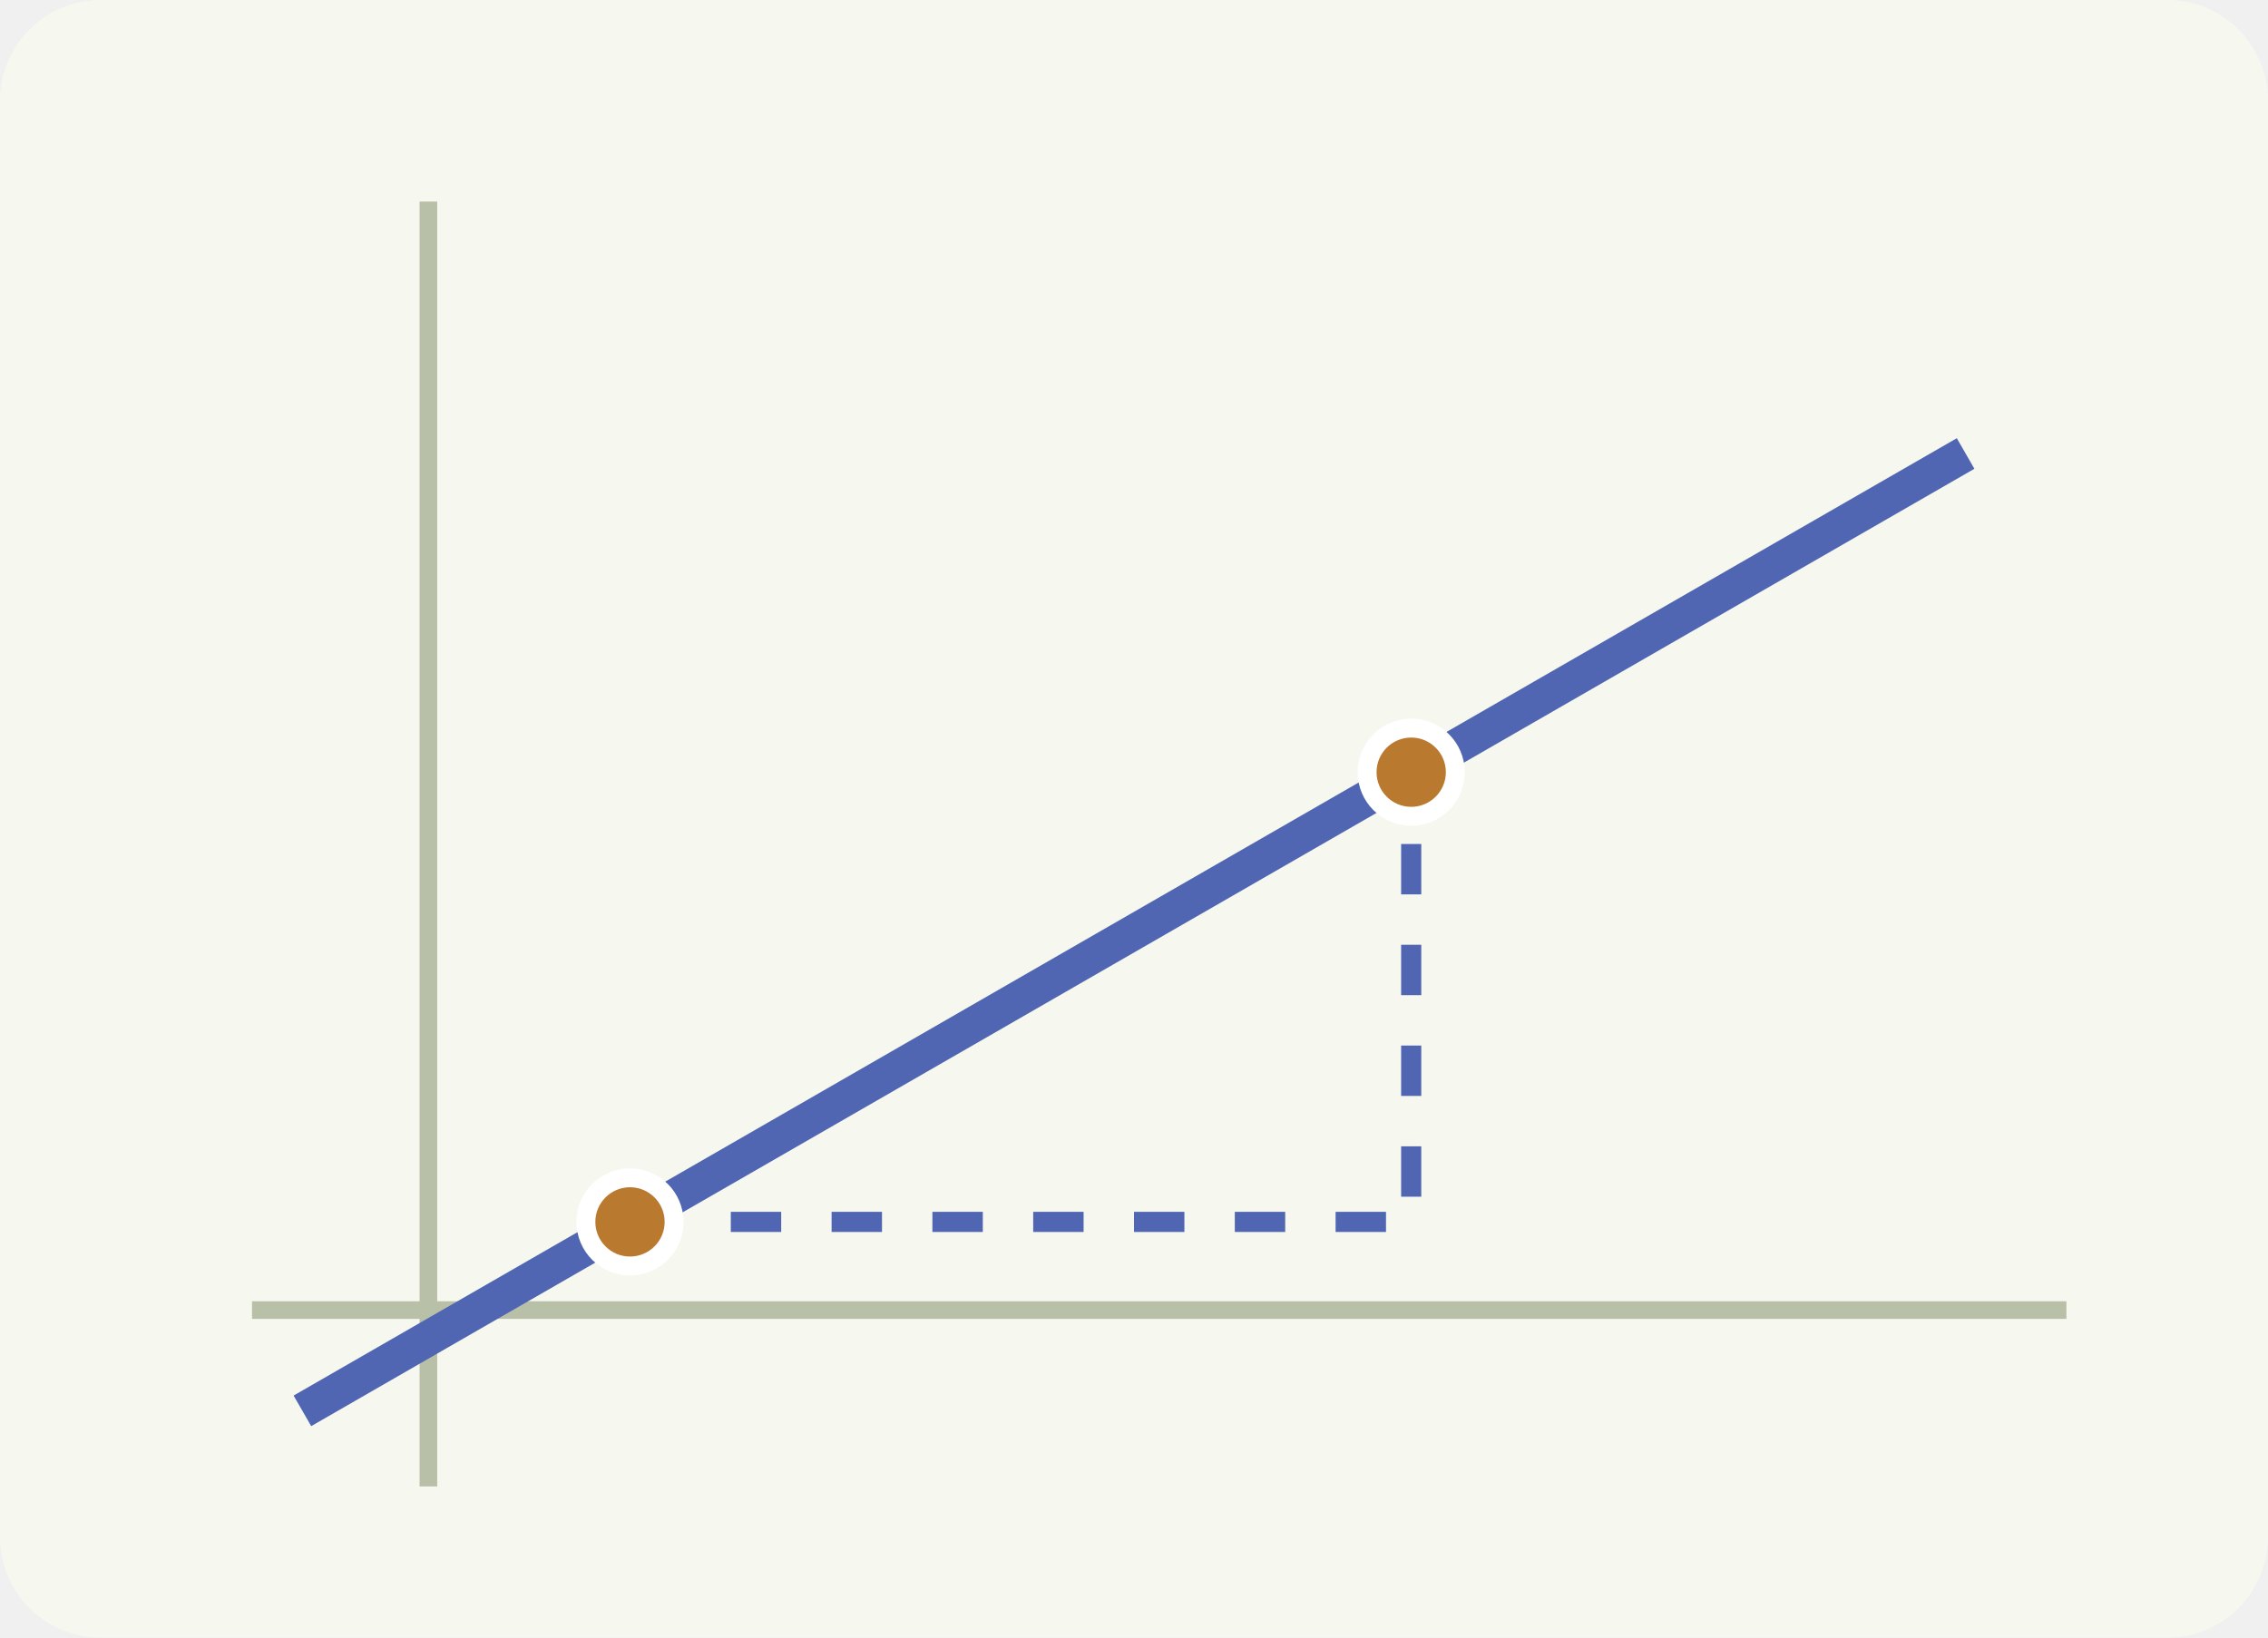
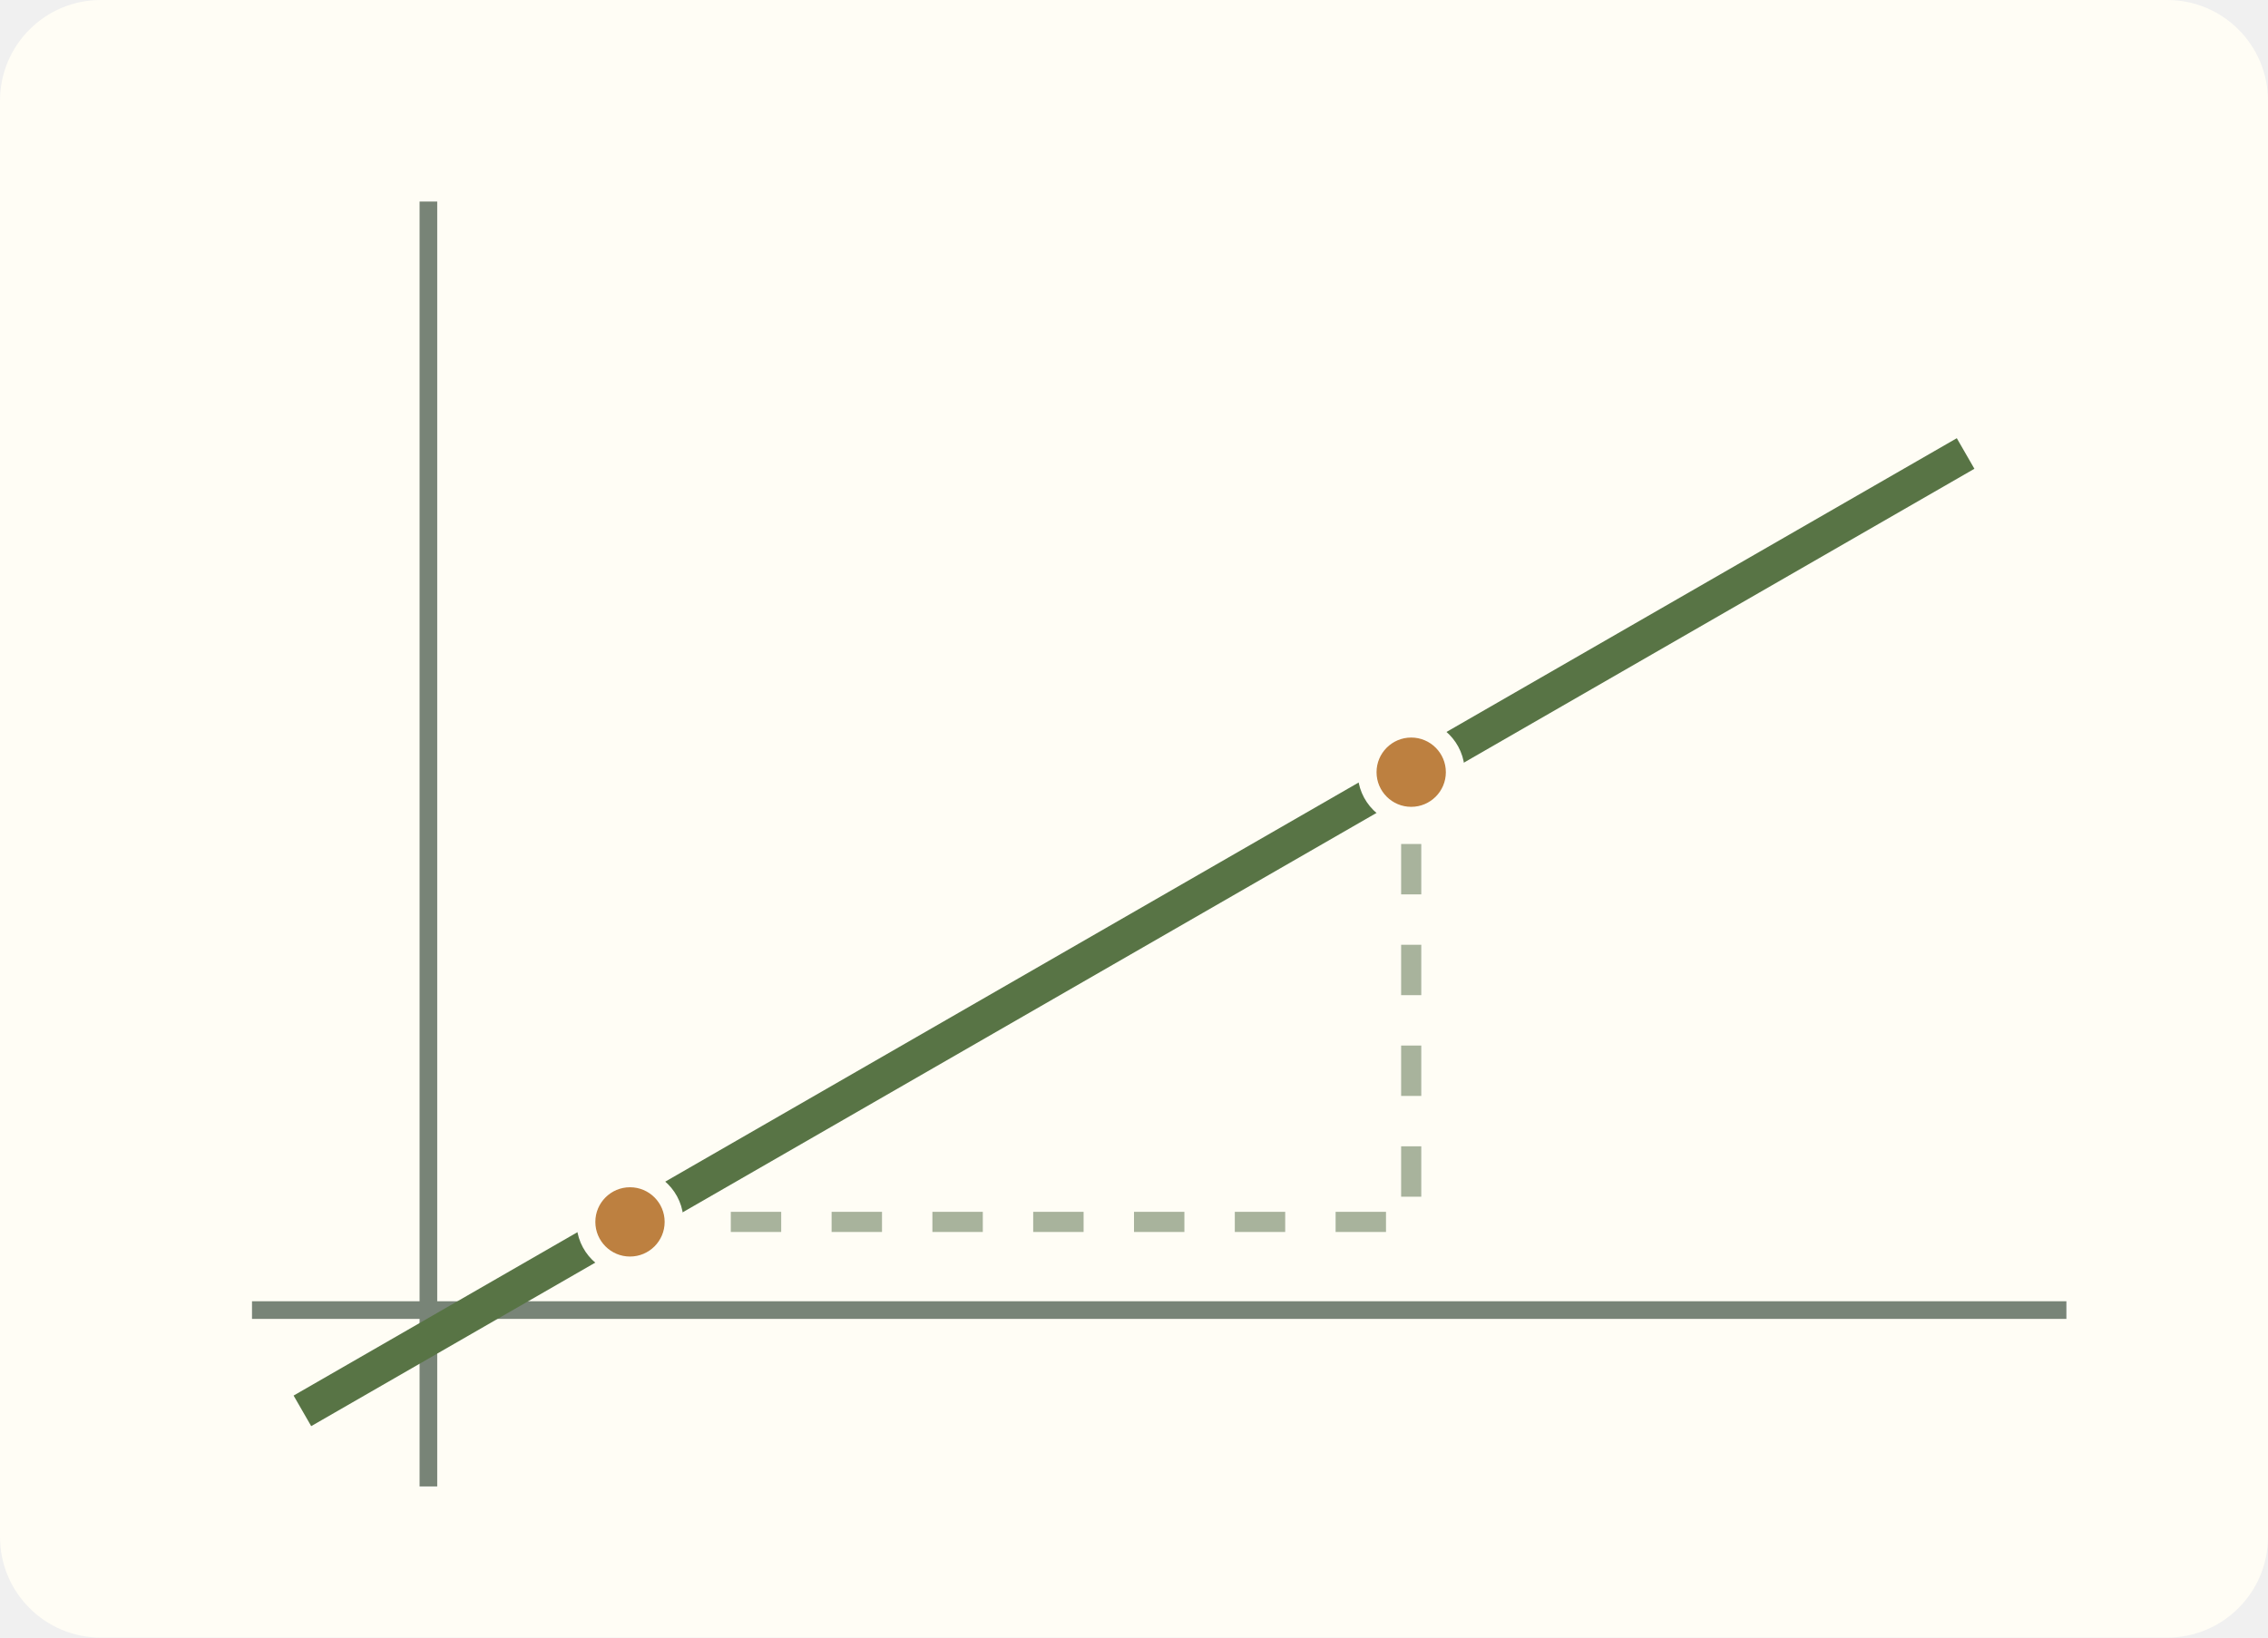
<svg xmlns="http://www.w3.org/2000/svg" viewBox="0 0 180 130" width="180" height="130">
-   <rect width="180" height="130" rx="8" fill="#f6f8f0" />
-   <path d="M20.00,104.00 L164.00,104.00 M34.00,118.00 L34.00,16.00" fill="none" stroke="#b8c0a8" stroke-width="1.4" />
-   <path d="M24.00,112.00 L156.00,36.00" fill="none" stroke="#5066b3" stroke-width="2.8" />
-   <path d="M50.00,97.00 L112.00,97.00 L112.00,61.30" fill="none" stroke="#5066b3" stroke-width="1.6" stroke-dasharray="4 4" />
-   <circle cx="50.00" cy="97.00" r="3.5" fill="#b9792f" stroke="white" stroke-width="1.5" />
-   <circle cx="112.00" cy="61.30" r="3.5" fill="#b9792f" stroke="white" stroke-width="1.5" />
+   <rect width="180" height="130" rx="8" fill="#fffdf5" />
+   <path d="M20.00,104.00 L164.00,104.00 M34.00,118.00 L34.00,16.00" fill="none" stroke="#788477" stroke-width="1.4" />
+   <path d="M24.00,112.00 L156.00,36.00" fill="none" stroke="#587445" stroke-width="2.8" />
+   <path d="M50.00,97.00 L112.00,97.00 L112.00,61.30" fill="none" stroke="#a8b39c" stroke-width="1.6" stroke-dasharray="4 4" />
+   <circle cx="50.00" cy="97.00" r="3.5" fill="#bd8040" stroke="#fffdf5" stroke-width="1.5" />
+   <circle cx="112.00" cy="61.30" r="3.5" fill="#bd8040" stroke="#fffdf5" stroke-width="1.5" />
</svg>
